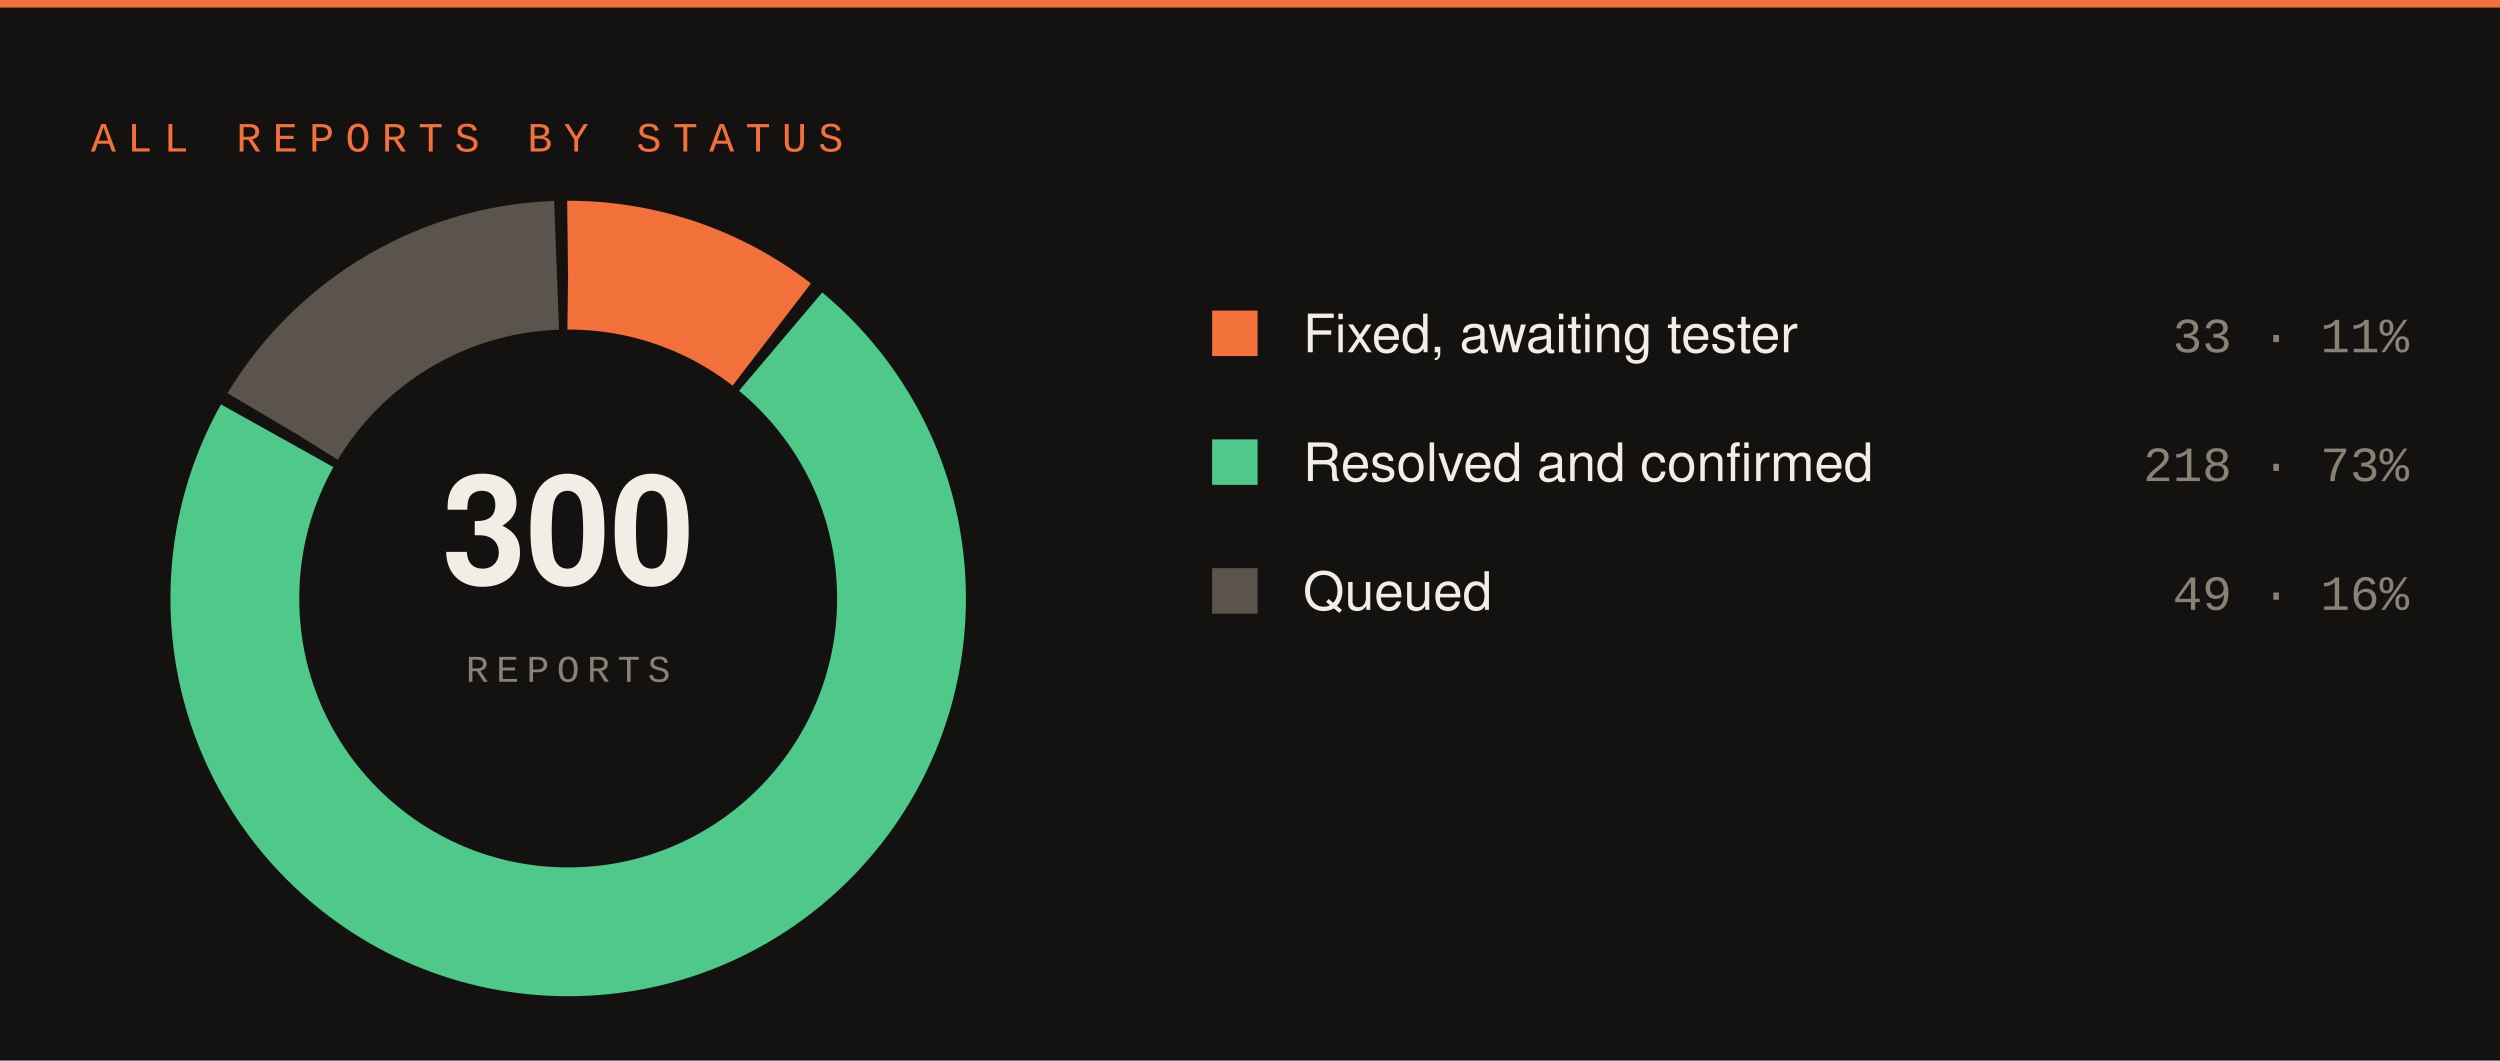
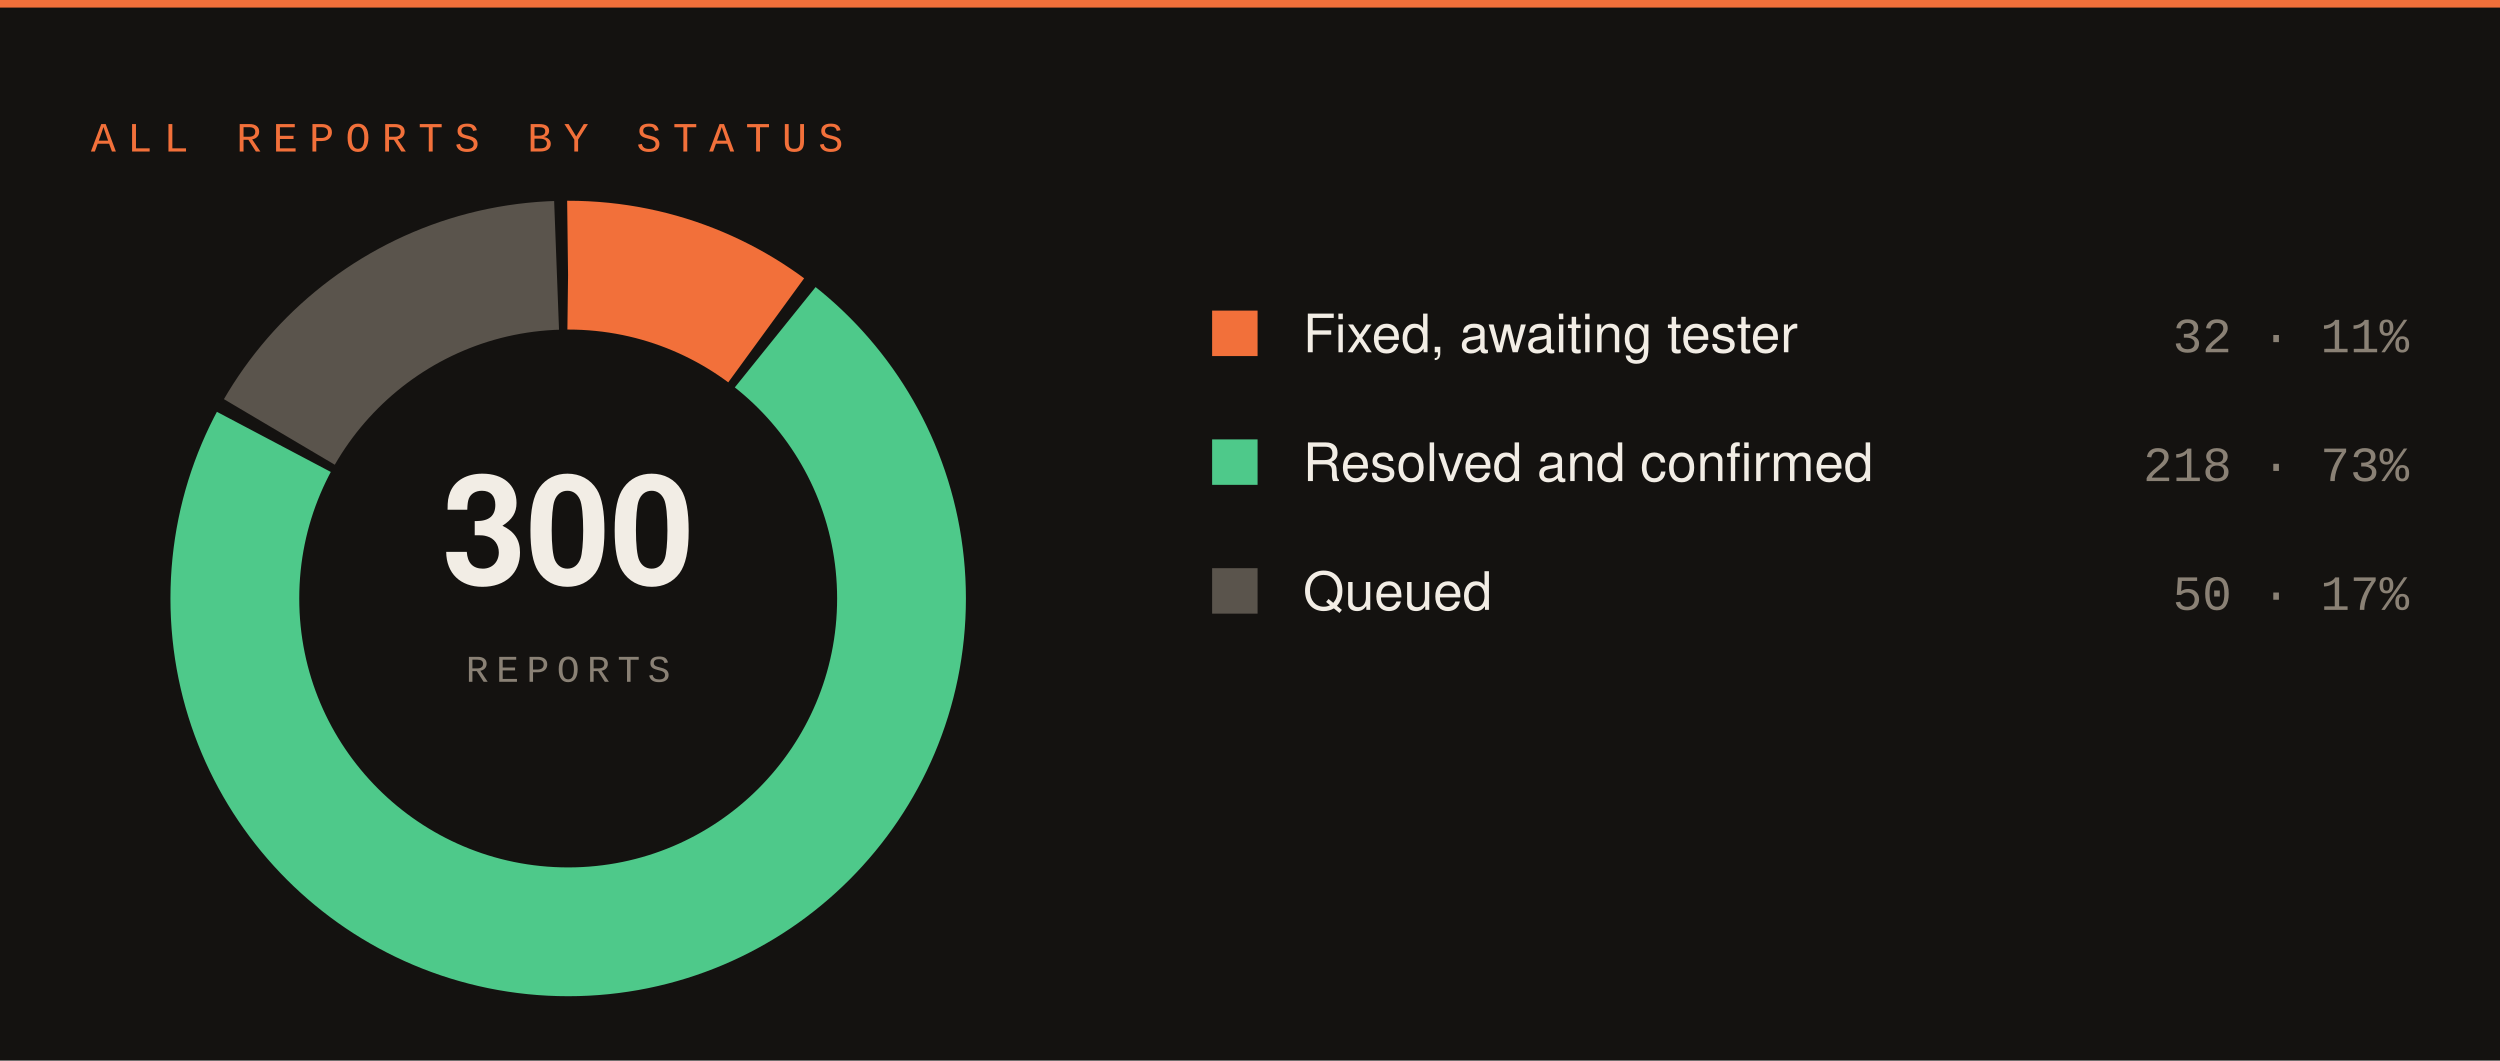
<svg xmlns="http://www.w3.org/2000/svg" width="660" height="280" viewBox="0 0 660 280">
  <rect width="660" height="280" fill="#141210" />
  <rect x="0" y="0" width="660" height="2" fill="#f2703a" />
  <text x="24" y="40" font-family="SFMono-Regular,Consolas,Liberation Mono,monospace" font-size="11" letter-spacing="3" fill="#f2703a">ALL REPORTS BY STATUS</text>
-   <circle cx="150" cy="158" r="88" fill="none" stroke="#f2703a" stroke-width="34" stroke-dasharray="57.82 495.10" stroke-dashoffset="-0.00" transform="rotate(-90 150 158)" />
-   <circle cx="150" cy="158" r="88" fill="none" stroke="#4ec98a" stroke-width="34" stroke-dasharray="398.79 154.13" stroke-dashoffset="-60.82" transform="rotate(-90 150 158)" />
-   <circle cx="150" cy="158" r="88" fill="none" stroke="#5a544c" stroke-width="34" stroke-dasharray="87.31 465.61" stroke-dashoffset="-462.61" transform="rotate(-90 150 158)" />
+   <circle cx="150" cy="158" r="88" fill="none" stroke="#f2703a" stroke-width="34" stroke-dasharray="55.98 496.94" stroke-dashoffset="-0.00" transform="rotate(-90 150 158)" />
+   <circle cx="150" cy="158" r="88" fill="none" stroke="#4ec98a" stroke-width="34" stroke-dasharray="398.79 154.13" stroke-dashoffset="-58.98" transform="rotate(-90 150 158)" />
+   <circle cx="150" cy="158" r="88" fill="none" stroke="#5a544c" stroke-width="34" stroke-dasharray="89.15 463.77" stroke-dashoffset="-460.77" transform="rotate(-90 150 158)" />
  <text x="150" y="154" font-family="-apple-system,Segoe UI,Helvetica,Arial,sans-serif" font-size="40" font-weight="700" fill="#f2ede5" text-anchor="middle">300</text>
  <text x="150" y="180" font-family="SFMono-Regular,Consolas,Liberation Mono,monospace" font-size="10" letter-spacing="2" fill="#8a8175" text-anchor="middle">REPORTS</text>
  <rect x="320" y="82" width="12" height="12" fill="#f2703a" />
  <text x="344" y="93" font-family="-apple-system,Segoe UI,Helvetica,Arial,sans-serif" font-size="14" fill="#f2ede5">Fixed, awaiting tester</text>
-   <text x="636" y="93" font-family="SFMono-Regular,Consolas,Liberation Mono,monospace" font-size="13" fill="#8a8175" text-anchor="end">33 · 11%</text>
+   <text x="636" y="93" font-family="SFMono-Regular,Consolas,Liberation Mono,monospace" font-size="13" fill="#8a8175" text-anchor="end">32 · 11%</text>
  <rect x="320" y="116" width="12" height="12" fill="#4ec98a" />
  <text x="344" y="127" font-family="-apple-system,Segoe UI,Helvetica,Arial,sans-serif" font-size="14" fill="#f2ede5">Resolved and confirmed</text>
  <text x="636" y="127" font-family="SFMono-Regular,Consolas,Liberation Mono,monospace" font-size="13" fill="#8a8175" text-anchor="end">218 · 73%</text>
  <rect x="320" y="150" width="12" height="12" fill="#5a544c" />
  <text x="344" y="161" font-family="-apple-system,Segoe UI,Helvetica,Arial,sans-serif" font-size="14" fill="#f2ede5">Queued</text>
-   <text x="636" y="161" font-family="SFMono-Regular,Consolas,Liberation Mono,monospace" font-size="13" fill="#8a8175" text-anchor="end">49 · 16%</text>
+   <text x="636" y="161" font-family="SFMono-Regular,Consolas,Liberation Mono,monospace" font-size="13" fill="#8a8175" text-anchor="end">50 · 17%</text>
</svg>
